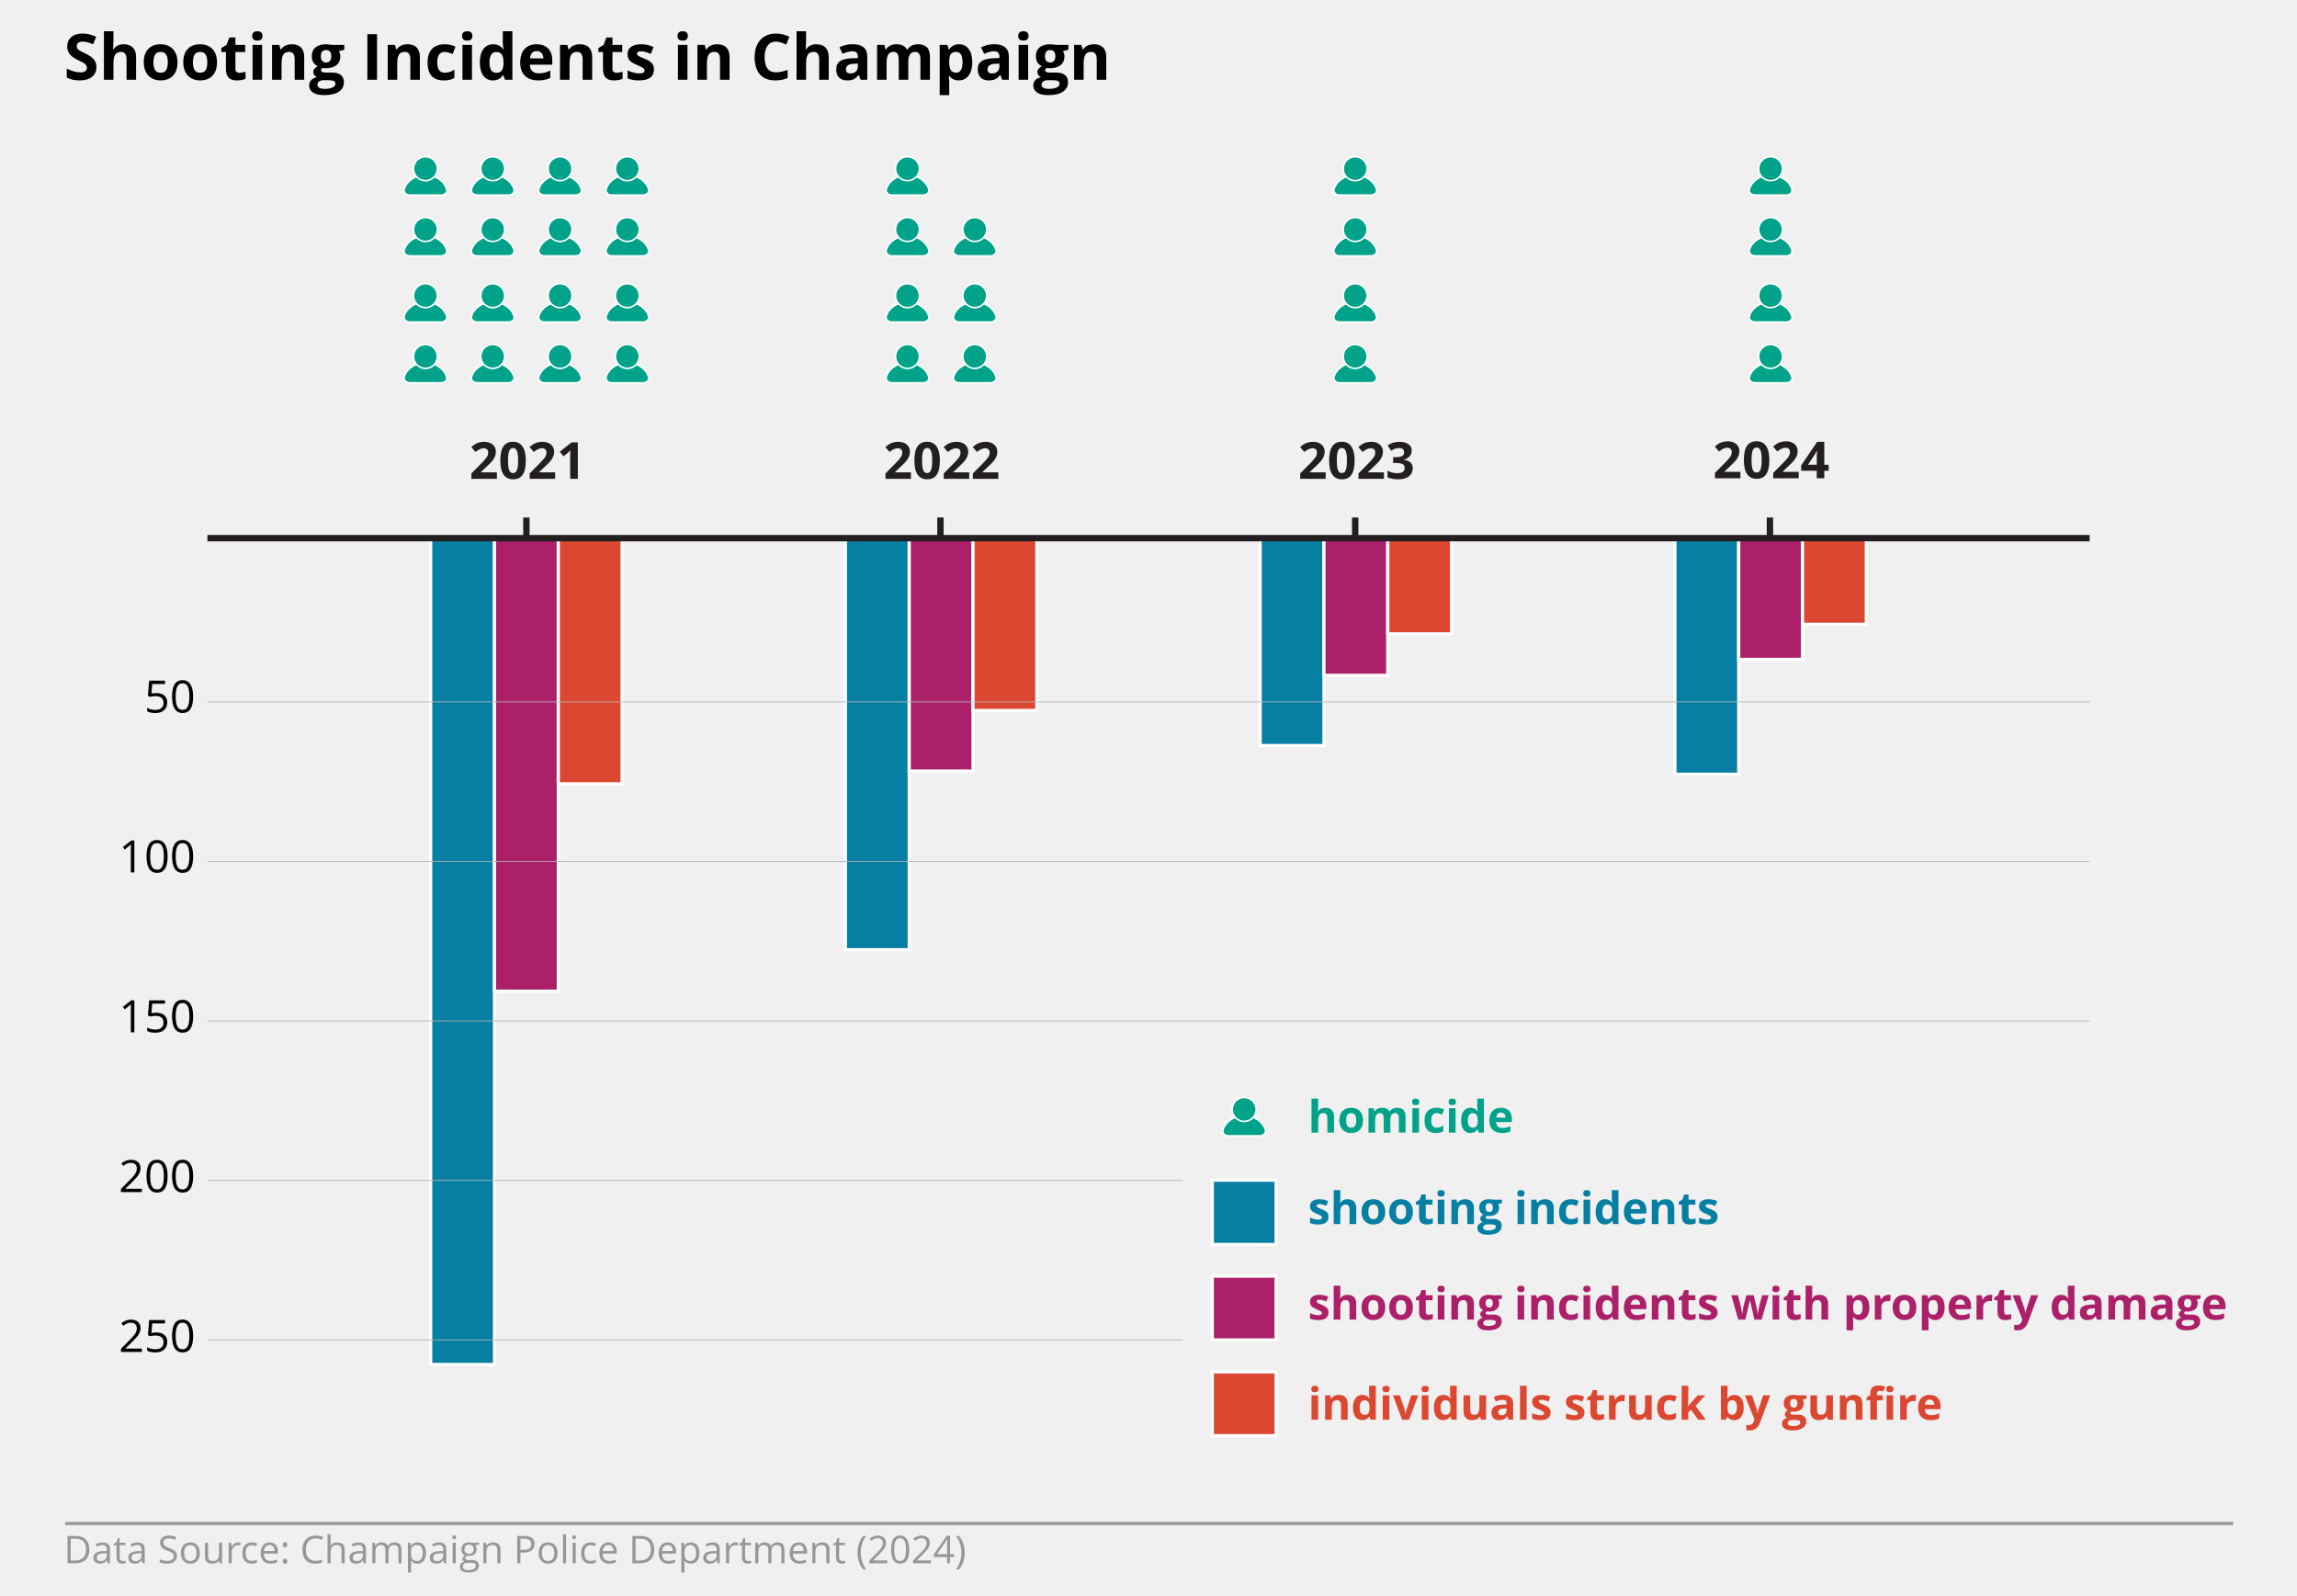
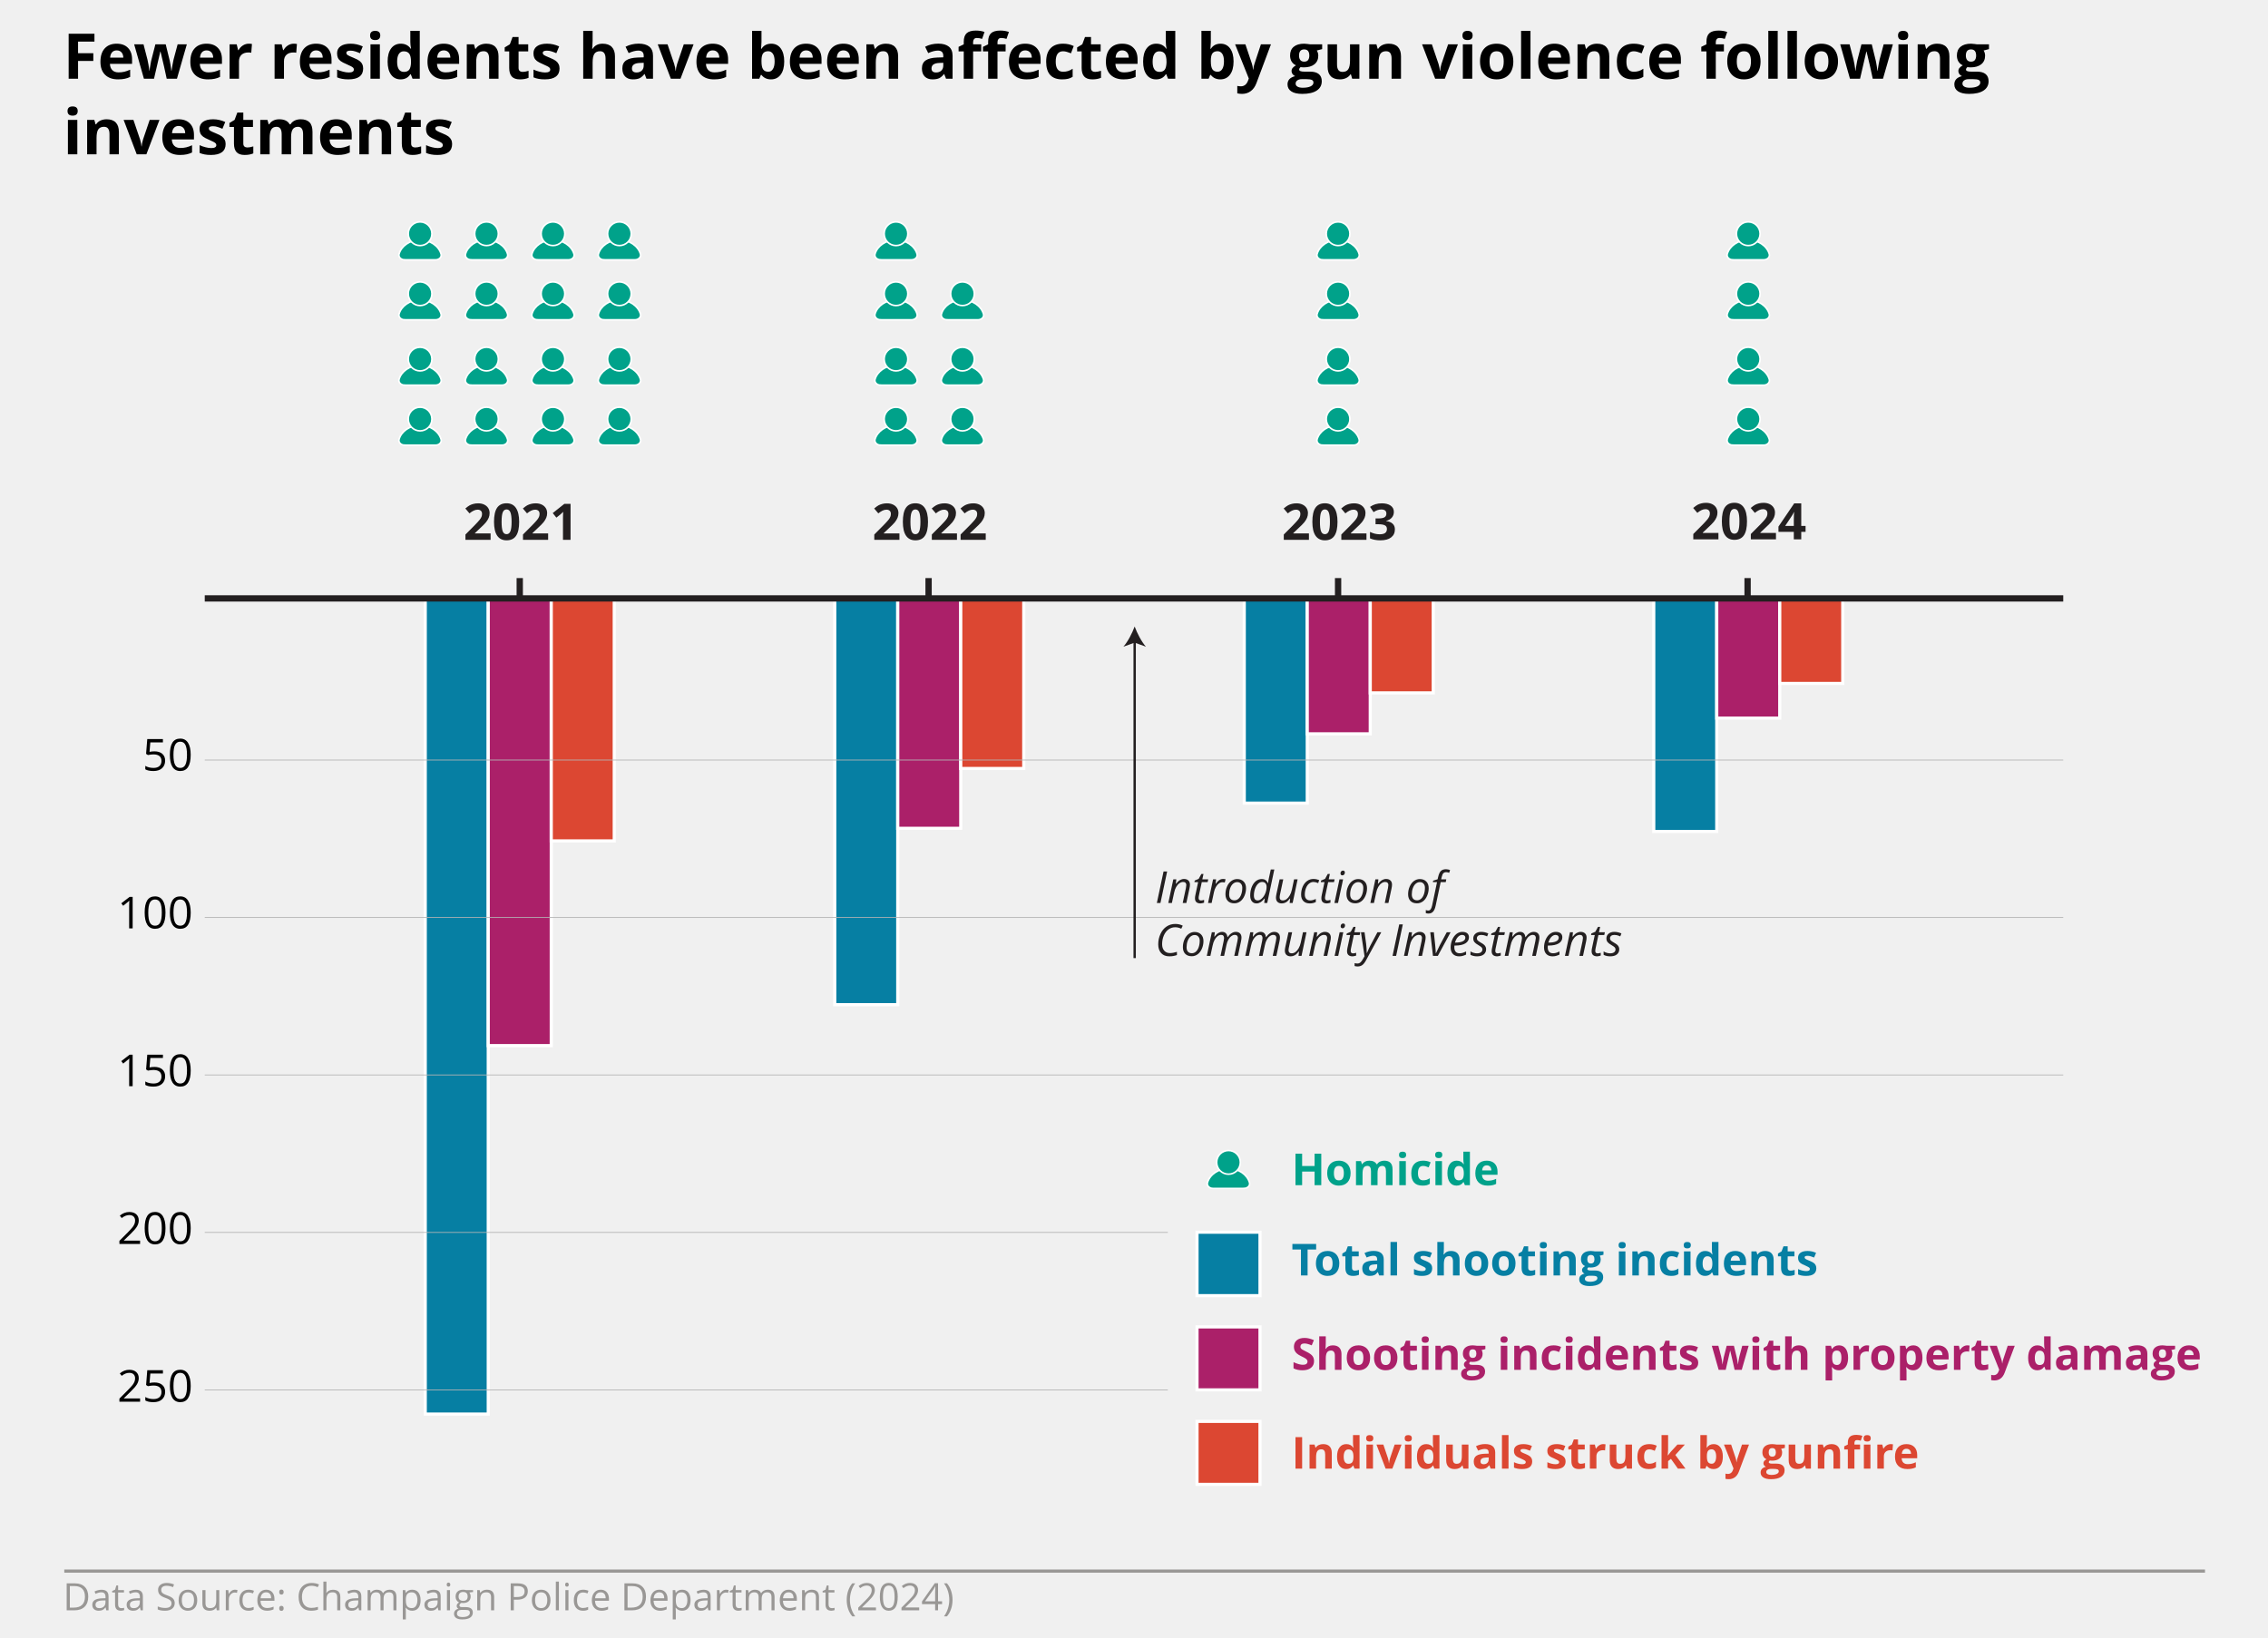
- <svg xmlns="http://www.w3.org/2000/svg" viewBox="0 0 720 500">
+ <svg xmlns="http://www.w3.org/2000/svg" viewBox="0 0 720 520">
  <defs>
    <style>
      .cls-1 {
        stroke: #999795;
      }

-       .cls-1, .cls-2, .cls-3, .cls-4, .cls-5, .cls-6, .cls-7 {
+       .cls-1, .cls-2, .cls-3, .cls-4, .cls-5, .cls-6, .cls-7, .cls-8 {
        stroke-miterlimit: 10;
      }

-       .cls-1, .cls-3, .cls-5 {
+       .cls-1, .cls-3, .cls-4, .cls-6 {
        fill: none;
      }

-       .cls-8, .cls-9, .cls-10, .cls-11, .cls-12, .cls-13 {
+       .cls-9, .cls-10, .cls-11, .cls-12, .cls-13, .cls-14 {
        font-family: OpenSans-Bold, 'Open Sans';
        font-weight: 700;
      }

-       .cls-8, .cls-9, .cls-12, .cls-13, .cls-14 {
+       .cls-9, .cls-10, .cls-15, .cls-13, .cls-14, .cls-16 {
        font-size: 14px;
      }

-       .cls-8, .cls-4 {
+       .cls-9, .cls-5 {
        fill: #00a28a;
      }

-       .cls-9, .cls-2 {
+       .cls-17, .cls-11, .cls-15 {
+         fill: #231f20;
+       }
+ 
+       .cls-10, .cls-2 {
        fill: #ab2069;
      }

-       .cls-10 {
-         fill: #231f20;
+       .cls-11 {
        font-size: 16px;
      }

-       .cls-2, .cls-4, .cls-6, .cls-7 {
+       .cls-2, .cls-5, .cls-7, .cls-8 {
        stroke: #fff;
      }

-       .cls-11 {
+       .cls-12 {
        font-size: 20px;
      }

      .cls-3 {
+         stroke-width: 2px;
+       }
+ 
+       .cls-3, .cls-4 {
        stroke: #231f20;
-         stroke-width: 2px;
-       }
- 
-       .cls-15 {
+       }
+ 
+       .cls-4 {
+         stroke-width: .75px;
+       }
+ 
+       .cls-18 {
        fill: #999795;
        font-size: 12px;
      }

-       .cls-15, .cls-14 {
+       .cls-18, .cls-16 {
        font-family: OpenSans, 'Open Sans';
      }

-       .cls-4 {
+       .cls-5 {
        stroke-width: .5px;
      }

-       .cls-12, .cls-6 {
+       .cls-15 {
+         font-family: OpenSans-Italic, 'Open Sans';
+         font-style: italic;
+         font-variation-settings: 'wght' 400, 'wdth' 100;
+       }
+ 
+       .cls-13, .cls-7 {
        fill: #067fa3;
      }

-       .cls-5 {
+       .cls-6 {
        stroke: #b3b3b3;
        stroke-width: .25px;
      }

-       .cls-13, .cls-7 {
+       .cls-14, .cls-8 {
        fill: #dc4732;
      }
    </style>
  </defs>
  <g id="Layer_5" data-name="Layer 5">
    <g>
-       <text class="cls-10" transform="translate(276.91 150.08)">
+       <text class="cls-11" transform="translate(276.91 171.42)">
        <tspan x="0" y="0">2022</tspan>
      </text>
-       <line class="cls-3" x1="294.79" y1="175.14" x2="294.79" y2="162.21" />
-     </g>
-     <g>
-       <text class="cls-10" transform="translate(147.12 150.08)">
+       <line class="cls-3" x1="294.79" y1="196.49" x2="294.79" y2="183.56" />
+     </g>
+     <g>
+       <text class="cls-11" transform="translate(147.12 171.42)">
        <tspan x="0" y="0">2021</tspan>
      </text>
-       <line class="cls-3" x1="165" y1="175.14" x2="165" y2="162.21" />
-     </g>
-     <g>
-       <text class="cls-10" transform="translate(536.91 149.92)">
+       <line class="cls-3" x1="165" y1="196.49" x2="165" y2="183.56" />
+     </g>
+     <g>
+       <text class="cls-11" transform="translate(536.91 171.26)">
        <tspan x="0" y="0">2024</tspan>
      </text>
-       <line class="cls-3" x1="554.79" y1="175.14" x2="554.79" y2="162.21" />
-     </g>
-     <g>
-       <text class="cls-10" transform="translate(406.91 150.08)">
+       <line class="cls-3" x1="554.79" y1="196.49" x2="554.79" y2="183.56" />
+     </g>
+     <g>
+       <text class="cls-11" transform="translate(406.91 171.42)">
        <tspan x="0" y="0">2023</tspan>
      </text>
-       <line class="cls-3" x1="424.79" y1="175.14" x2="424.79" y2="162.21" />
-     </g>
-     <g>
-       <g>
-         <g>
-           <path class="cls-4" d="M128.43,100.95c-1.16,0-2.01-.9-1.75-1.83.71-2.54,3.45-4.46,6.6-4.48,3.2-.03,6.01,1.9,6.75,4.48.27.94-.58,1.84-1.75,1.84h-9.85Z" />
-           <path class="cls-4" d="M129.6,92.67c0-2.08,1.68-3.76,3.76-3.76s3.76,1.68,3.76,3.76-1.68,3.76-3.76,3.76-3.76-1.68-3.76-3.76Z" />
-         </g>
-         <g>
-           <path class="cls-4" d="M128.43,119.99c-1.16,0-2.01-.9-1.75-1.83.71-2.54,3.45-4.46,6.6-4.48,3.2-.03,6.01,1.9,6.75,4.48.27.94-.58,1.84-1.75,1.84h-9.85Z" />
-           <path class="cls-4" d="M129.6,111.72c0-2.08,1.68-3.76,3.76-3.76s3.76,1.68,3.76,3.76-1.68,3.76-3.76,3.76-3.76-1.68-3.76-3.76Z" />
-         </g>
-         <g>
-           <path class="cls-4" d="M128.43,61.15c-1.16,0-2.01-.9-1.75-1.83.71-2.54,3.45-4.46,6.6-4.48,3.2-.03,6.01,1.9,6.75,4.48.27.94-.58,1.84-1.75,1.84h-9.85Z" />
-           <path class="cls-4" d="M129.6,52.88c0-2.08,1.68-3.76,3.76-3.76s3.76,1.68,3.76,3.76-1.68,3.76-3.76,3.76-3.76-1.68-3.76-3.76Z" />
-         </g>
-         <g>
-           <path class="cls-4" d="M128.43,80.2c-1.16,0-2.01-.9-1.75-1.83.71-2.54,3.45-4.46,6.6-4.48,3.2-.03,6.01,1.9,6.75,4.48.27.94-.58,1.84-1.75,1.84h-9.85Z" />
-           <path class="cls-4" d="M129.6,71.93c0-2.08,1.68-3.76,3.76-3.76s3.76,1.68,3.76,3.76-1.68,3.76-3.76,3.76-3.76-1.68-3.76-3.76Z" />
-         </g>
-       </g>
-       <g>
-         <g>
-           <path class="cls-4" d="M149.53,100.95c-1.16,0-2.01-.9-1.75-1.83.71-2.54,3.45-4.46,6.6-4.48,3.2-.03,6.01,1.9,6.75,4.48.27.94-.58,1.84-1.75,1.84h-9.85Z" />
-           <path class="cls-4" d="M150.69,92.67c0-2.08,1.68-3.76,3.76-3.76s3.76,1.68,3.76,3.76-1.68,3.76-3.76,3.76-3.76-1.68-3.76-3.76Z" />
-         </g>
-         <g>
-           <path class="cls-4" d="M149.53,119.99c-1.16,0-2.01-.9-1.75-1.83.71-2.54,3.45-4.46,6.6-4.48,3.2-.03,6.01,1.9,6.75,4.48.27.94-.58,1.84-1.75,1.84h-9.85Z" />
-           <path class="cls-4" d="M150.69,111.72c0-2.08,1.68-3.76,3.76-3.76s3.76,1.68,3.76,3.76-1.68,3.76-3.76,3.76-3.76-1.68-3.76-3.76Z" />
-         </g>
-         <g>
-           <path class="cls-4" d="M149.53,61.15c-1.16,0-2.01-.9-1.75-1.83.71-2.54,3.45-4.46,6.6-4.48,3.2-.03,6.01,1.9,6.75,4.48.27.94-.58,1.84-1.75,1.84h-9.85Z" />
-           <path class="cls-4" d="M150.69,52.88c0-2.08,1.68-3.76,3.76-3.76s3.76,1.68,3.76,3.76-1.68,3.76-3.76,3.76-3.76-1.68-3.76-3.76Z" />
-         </g>
-         <g>
-           <path class="cls-4" d="M149.53,80.2c-1.16,0-2.01-.9-1.75-1.83.71-2.54,3.45-4.46,6.6-4.48,3.2-.03,6.01,1.9,6.75,4.48.27.94-.58,1.84-1.75,1.84h-9.85Z" />
-           <path class="cls-4" d="M150.69,71.93c0-2.08,1.68-3.76,3.76-3.76s3.76,1.68,3.76,3.76-1.68,3.76-3.76,3.76-3.76-1.68-3.76-3.76Z" />
-         </g>
-       </g>
-       <g>
-         <g>
-           <path class="cls-4" d="M170.62,100.95c-1.16,0-2.01-.9-1.75-1.83.71-2.54,3.45-4.46,6.6-4.48,3.2-.03,6.01,1.9,6.75,4.48.27.94-.58,1.84-1.75,1.84h-9.85Z" />
-           <path class="cls-4" d="M171.79,92.67c0-2.08,1.68-3.76,3.76-3.76s3.76,1.68,3.76,3.76-1.68,3.76-3.76,3.76-3.76-1.68-3.76-3.76Z" />
-         </g>
-         <g>
-           <path class="cls-4" d="M170.62,119.99c-1.16,0-2.01-.9-1.75-1.83.71-2.54,3.45-4.46,6.6-4.48,3.2-.03,6.01,1.9,6.75,4.48.27.94-.58,1.84-1.75,1.84h-9.85Z" />
-           <path class="cls-4" d="M171.79,111.72c0-2.08,1.68-3.76,3.76-3.76s3.76,1.68,3.76,3.76-1.68,3.76-3.76,3.76-3.76-1.68-3.76-3.76Z" />
-         </g>
-         <g>
-           <path class="cls-4" d="M170.62,61.15c-1.16,0-2.01-.9-1.75-1.83.71-2.54,3.45-4.46,6.6-4.48,3.2-.03,6.01,1.9,6.75,4.48.27.94-.58,1.84-1.75,1.84h-9.85Z" />
-           <path class="cls-4" d="M171.79,52.88c0-2.08,1.68-3.76,3.76-3.76s3.76,1.68,3.76,3.76-1.68,3.76-3.76,3.76-3.76-1.68-3.76-3.76Z" />
-         </g>
-         <g>
-           <path class="cls-4" d="M170.62,80.2c-1.16,0-2.01-.9-1.75-1.83.71-2.54,3.45-4.46,6.6-4.48,3.2-.03,6.01,1.9,6.75,4.48.27.94-.58,1.84-1.75,1.84h-9.85Z" />
-           <path class="cls-4" d="M171.79,71.93c0-2.08,1.68-3.76,3.76-3.76s3.76,1.68,3.76,3.76-1.68,3.76-3.76,3.76-3.76-1.68-3.76-3.76Z" />
-         </g>
-       </g>
-       <g>
-         <g>
-           <path class="cls-4" d="M191.72,100.95c-1.16,0-2.01-.9-1.75-1.83.71-2.54,3.45-4.46,6.6-4.48,3.2-.03,6.01,1.9,6.75,4.48.27.94-.58,1.84-1.75,1.84h-9.85Z" />
-           <path class="cls-4" d="M192.88,92.67c0-2.08,1.68-3.76,3.76-3.76s3.76,1.68,3.76,3.76-1.68,3.76-3.76,3.76-3.76-1.68-3.76-3.76Z" />
-         </g>
-         <g>
-           <path class="cls-4" d="M191.72,119.99c-1.16,0-2.01-.9-1.75-1.83.71-2.54,3.45-4.46,6.6-4.48,3.2-.03,6.01,1.9,6.75,4.48.27.94-.58,1.84-1.75,1.84h-9.85Z" />
-           <path class="cls-4" d="M192.88,111.72c0-2.08,1.68-3.76,3.76-3.76s3.76,1.68,3.76,3.76-1.68,3.76-3.76,3.76-3.76-1.68-3.76-3.76Z" />
-         </g>
-         <g>
-           <path class="cls-4" d="M191.72,61.15c-1.16,0-2.01-.9-1.75-1.83.71-2.54,3.45-4.46,6.6-4.48,3.2-.03,6.01,1.9,6.75,4.48.27.94-.58,1.84-1.75,1.84h-9.85Z" />
-           <path class="cls-4" d="M192.88,52.88c0-2.08,1.68-3.76,3.76-3.76s3.76,1.68,3.76,3.76-1.68,3.76-3.76,3.76-3.76-1.68-3.76-3.76Z" />
-         </g>
-         <g>
-           <path class="cls-4" d="M191.72,80.2c-1.16,0-2.01-.9-1.75-1.83.71-2.54,3.45-4.46,6.6-4.48,3.2-.03,6.01,1.9,6.75,4.48.27.94-.58,1.84-1.75,1.84h-9.85Z" />
-           <path class="cls-4" d="M192.88,71.93c0-2.08,1.68-3.76,3.76-3.76s3.76,1.68,3.76,3.76-1.68,3.76-3.76,3.76-3.76-1.68-3.76-3.76Z" />
-         </g>
-       </g>
-     </g>
-     <g>
-       <g>
-         <path class="cls-4" d="M419.87,100.95c-1.16,0-2.01-.9-1.75-1.83.71-2.54,3.45-4.46,6.6-4.48,3.2-.03,6.01,1.9,6.75,4.48.27.94-.58,1.84-1.75,1.84h-9.85Z" />
-         <path class="cls-4" d="M421.03,92.67c0-2.08,1.68-3.76,3.76-3.76s3.76,1.68,3.76,3.76-1.68,3.76-3.76,3.76-3.76-1.68-3.76-3.76Z" />
-       </g>
-       <g>
-         <path class="cls-4" d="M419.87,119.99c-1.16,0-2.01-.9-1.75-1.83.71-2.54,3.45-4.46,6.6-4.48,3.2-.03,6.01,1.9,6.75,4.48.27.94-.58,1.84-1.75,1.84h-9.85Z" />
-         <path class="cls-4" d="M421.03,111.72c0-2.08,1.68-3.76,3.76-3.76s3.76,1.68,3.76,3.76-1.68,3.76-3.76,3.76-3.76-1.68-3.76-3.76Z" />
-       </g>
-       <g>
-         <path class="cls-4" d="M419.87,61.15c-1.16,0-2.01-.9-1.75-1.83.71-2.54,3.45-4.46,6.6-4.48,3.2-.03,6.01,1.9,6.75,4.48.27.94-.58,1.84-1.75,1.84h-9.85Z" />
-         <path class="cls-4" d="M421.03,52.88c0-2.08,1.68-3.76,3.76-3.76s3.76,1.68,3.76,3.76-1.68,3.76-3.76,3.76-3.76-1.68-3.76-3.76Z" />
-       </g>
-       <g>
-         <path class="cls-4" d="M419.87,80.2c-1.16,0-2.01-.9-1.75-1.83.71-2.54,3.45-4.46,6.6-4.48,3.2-.03,6.01,1.9,6.75,4.48.27.94-.58,1.84-1.75,1.84h-9.85Z" />
-         <path class="cls-4" d="M421.03,71.93c0-2.08,1.68-3.76,3.76-3.76s3.76,1.68,3.76,3.76-1.68,3.76-3.76,3.76-3.76-1.68-3.76-3.76Z" />
-       </g>
-     </g>
-     <g>
-       <g>
-         <path class="cls-4" d="M550.08,100.95c-1.16,0-2.01-.9-1.75-1.83.71-2.54,3.45-4.46,6.6-4.48,3.2-.03,6.01,1.9,6.75,4.48.27.94-.58,1.84-1.75,1.84h-9.85Z" />
-         <path class="cls-4" d="M551.24,92.67c0-2.08,1.68-3.76,3.76-3.76s3.76,1.68,3.76,3.76-1.68,3.76-3.76,3.76-3.76-1.68-3.76-3.76Z" />
-       </g>
-       <g>
-         <path class="cls-4" d="M550.08,119.99c-1.16,0-2.01-.9-1.75-1.83.71-2.54,3.45-4.46,6.6-4.48,3.2-.03,6.01,1.9,6.75,4.48.27.94-.58,1.84-1.75,1.84h-9.85Z" />
-         <path class="cls-4" d="M551.24,111.72c0-2.08,1.68-3.76,3.76-3.76s3.76,1.68,3.76,3.76-1.68,3.76-3.76,3.76-3.76-1.68-3.76-3.76Z" />
-       </g>
-       <g>
-         <path class="cls-4" d="M550.08,61.15c-1.16,0-2.01-.9-1.75-1.83.71-2.54,3.45-4.46,6.6-4.48,3.2-.03,6.01,1.9,6.75,4.48.27.94-.58,1.84-1.75,1.84h-9.85Z" />
-         <path class="cls-4" d="M551.24,52.88c0-2.08,1.68-3.76,3.76-3.76s3.76,1.68,3.76,3.76-1.68,3.76-3.76,3.76-3.76-1.68-3.76-3.76Z" />
-       </g>
-       <g>
-         <path class="cls-4" d="M550.08,80.2c-1.16,0-2.01-.9-1.75-1.83.71-2.54,3.45-4.46,6.6-4.48,3.2-.03,6.01,1.9,6.75,4.48.27.94-.58,1.84-1.75,1.84h-9.85Z" />
-         <path class="cls-4" d="M551.24,71.93c0-2.08,1.68-3.76,3.76-3.76s3.76,1.68,3.76,3.76-1.68,3.76-3.76,3.76-3.76-1.68-3.76-3.76Z" />
-       </g>
-     </g>
-     <g>
-       <g>
-         <g>
-           <path class="cls-4" d="M279.53,100.95c-1.16,0-2.01-.9-1.75-1.83.71-2.54,3.45-4.46,6.6-4.48,3.2-.03,6.01,1.9,6.75,4.48.27.94-.58,1.84-1.75,1.84h-9.85Z" />
-           <path class="cls-4" d="M280.69,92.67c0-2.08,1.68-3.76,3.76-3.76s3.76,1.68,3.76,3.76-1.68,3.76-3.76,3.76-3.76-1.68-3.76-3.76Z" />
-         </g>
-         <g>
-           <path class="cls-4" d="M279.53,119.99c-1.16,0-2.01-.9-1.75-1.83.71-2.54,3.45-4.46,6.6-4.48,3.2-.03,6.01,1.9,6.75,4.48.27.94-.58,1.84-1.75,1.84h-9.85Z" />
-           <path class="cls-4" d="M280.69,111.72c0-2.08,1.68-3.76,3.76-3.76s3.76,1.68,3.76,3.76-1.68,3.76-3.76,3.76-3.76-1.68-3.76-3.76Z" />
-         </g>
-         <g>
-           <path class="cls-4" d="M279.53,61.15c-1.16,0-2.01-.9-1.75-1.83.71-2.54,3.45-4.46,6.6-4.48,3.2-.03,6.01,1.9,6.75,4.48.27.94-.58,1.84-1.75,1.84h-9.85Z" />
-           <path class="cls-4" d="M280.69,52.88c0-2.08,1.68-3.76,3.76-3.76s3.76,1.68,3.76,3.76-1.68,3.76-3.76,3.76-3.76-1.68-3.76-3.76Z" />
-         </g>
-         <g>
-           <path class="cls-4" d="M279.53,80.2c-1.16,0-2.01-.9-1.75-1.83.71-2.54,3.45-4.46,6.6-4.48,3.2-.03,6.01,1.9,6.75,4.48.27.94-.58,1.84-1.75,1.84h-9.85Z" />
-           <path class="cls-4" d="M280.69,71.93c0-2.08,1.68-3.76,3.76-3.76s3.76,1.68,3.76,3.76-1.68,3.76-3.76,3.76-3.76-1.68-3.76-3.76Z" />
-         </g>
-       </g>
-       <g>
-         <g>
-           <path class="cls-4" d="M300.62,100.95c-1.16,0-2.01-.9-1.75-1.83.71-2.54,3.45-4.46,6.6-4.48,3.2-.03,6.01,1.9,6.75,4.48.27.94-.58,1.84-1.75,1.84h-9.85Z" />
-           <path class="cls-4" d="M301.79,92.67c0-2.08,1.68-3.76,3.76-3.76s3.76,1.68,3.76,3.76-1.68,3.76-3.76,3.76-3.76-1.68-3.76-3.76Z" />
-         </g>
-         <g>
-           <path class="cls-4" d="M300.62,119.99c-1.16,0-2.01-.9-1.75-1.83.71-2.54,3.45-4.46,6.6-4.48,3.2-.03,6.01,1.9,6.75,4.48.27.94-.58,1.84-1.75,1.84h-9.85Z" />
-           <path class="cls-4" d="M301.79,111.72c0-2.08,1.68-3.76,3.76-3.76s3.76,1.68,3.76,3.76-1.68,3.76-3.76,3.76-3.76-1.68-3.76-3.76Z" />
-         </g>
-         <g>
-           <path class="cls-4" d="M300.62,80.2c-1.16,0-2.01-.9-1.75-1.83.71-2.54,3.45-4.46,6.6-4.48,3.2-.03,6.01,1.9,6.75,4.48.27.94-.58,1.84-1.75,1.84h-9.85Z" />
-           <path class="cls-4" d="M301.79,71.93c0-2.08,1.68-3.76,3.76-3.76s3.76,1.68,3.76,3.76-1.68,3.76-3.76,3.76-3.76-1.68-3.76-3.76Z" />
-         </g>
-       </g>
-     </g>
-     <rect class="cls-6" x="135" y="168.68" width="20" height="259" />
-     <rect class="cls-6" x="265" y="168.68" width="20" height="129" />
-     <rect class="cls-6" x="395" y="168.68" width="20" height="65" />
-     <rect class="cls-6" x="525" y="168.68" width="20" height="74" />
-     <rect class="cls-2" x="155" y="168.68" width="20" height="142" />
-     <rect class="cls-2" x="285" y="168.68" width="20" height="73" />
-     <rect class="cls-2" x="415" y="168.68" width="20" height="43" />
-     <rect class="cls-2" x="545" y="168.68" width="20" height="38" />
-     <rect class="cls-7" x="175" y="168.68" width="20" height="77" />
-     <rect class="cls-7" x="305" y="168.68" width="20" height="54" />
-     <rect class="cls-7" x="435" y="168.68" width="20" height="30" />
-     <rect class="cls-7" x="565" y="168.68" width="20" height="27" />
-     <line class="cls-3" x1="655" y1="168.68" x2="65" y2="168.68" />
-     <g>
-       <line class="cls-5" x1="65" y1="220" x2="655" y2="220" />
-       <line class="cls-5" x1="65" y1="270" x2="655" y2="270" />
-       <line class="cls-5" x1="65" y1="320" x2="655" y2="320" />
-       <line class="cls-5" x1="65" y1="370" x2="370.74" y2="370" />
-       <line class="cls-5" x1="65" y1="420" x2="370.74" y2="420" />
-     </g>
-     <text class="cls-14" transform="translate(37.22 273.45)">
+       <line class="cls-3" x1="424.79" y1="196.49" x2="424.79" y2="183.56" />
+     </g>
+     <g>
+       <g>
+         <g>
+           <path class="cls-5" d="M128.43,122.29c-1.16,0-2.01-.9-1.75-1.83.71-2.54,3.45-4.46,6.6-4.48,3.2-.03,6.01,1.9,6.75,4.48.27.94-.58,1.84-1.75,1.84h-9.85Z" />
+           <path class="cls-5" d="M129.6,114.02c0-2.08,1.68-3.76,3.76-3.76s3.76,1.68,3.76,3.76-1.68,3.76-3.76,3.76-3.76-1.68-3.76-3.76Z" />
+         </g>
+         <g>
+           <path class="cls-5" d="M128.43,141.34c-1.16,0-2.01-.9-1.75-1.83.71-2.54,3.45-4.46,6.6-4.48,3.2-.03,6.01,1.9,6.75,4.48.27.94-.58,1.84-1.75,1.84h-9.85Z" />
+           <path class="cls-5" d="M129.6,133.06c0-2.08,1.68-3.76,3.76-3.76s3.76,1.68,3.76,3.76-1.68,3.76-3.76,3.76-3.76-1.68-3.76-3.76Z" />
+         </g>
+         <g>
+           <path class="cls-5" d="M128.43,82.49c-1.16,0-2.01-.9-1.75-1.83.71-2.54,3.45-4.46,6.6-4.48,3.2-.03,6.01,1.9,6.75,4.48.27.94-.58,1.84-1.75,1.84h-9.85Z" />
+           <path class="cls-5" d="M129.6,74.22c0-2.08,1.68-3.76,3.76-3.76s3.76,1.68,3.76,3.76-1.68,3.76-3.76,3.76-3.76-1.68-3.76-3.76Z" />
+         </g>
+         <g>
+           <path class="cls-5" d="M128.43,101.54c-1.16,0-2.01-.9-1.75-1.83.71-2.54,3.45-4.46,6.6-4.48,3.2-.03,6.01,1.9,6.75,4.48.27.94-.58,1.84-1.75,1.84h-9.85Z" />
+           <path class="cls-5" d="M129.6,93.27c0-2.08,1.68-3.76,3.76-3.76s3.76,1.68,3.76,3.76-1.68,3.76-3.76,3.76-3.76-1.68-3.76-3.76Z" />
+         </g>
+       </g>
+       <g>
+         <g>
+           <path class="cls-5" d="M149.53,122.29c-1.16,0-2.01-.9-1.75-1.83.71-2.54,3.45-4.46,6.6-4.48,3.2-.03,6.01,1.9,6.75,4.48.27.94-.58,1.84-1.75,1.84h-9.85Z" />
+           <path class="cls-5" d="M150.69,114.02c0-2.08,1.68-3.76,3.76-3.76s3.76,1.68,3.76,3.76-1.68,3.76-3.76,3.76-3.76-1.68-3.76-3.76Z" />
+         </g>
+         <g>
+           <path class="cls-5" d="M149.53,141.34c-1.16,0-2.01-.9-1.75-1.83.71-2.54,3.45-4.46,6.6-4.48,3.2-.03,6.01,1.9,6.75,4.48.27.94-.58,1.84-1.75,1.84h-9.85Z" />
+           <path class="cls-5" d="M150.69,133.06c0-2.08,1.68-3.76,3.76-3.76s3.76,1.68,3.76,3.76-1.68,3.76-3.76,3.76-3.76-1.68-3.76-3.76Z" />
+         </g>
+         <g>
+           <path class="cls-5" d="M149.53,82.49c-1.16,0-2.01-.9-1.75-1.83.71-2.54,3.45-4.46,6.6-4.48,3.2-.03,6.01,1.9,6.75,4.48.27.94-.58,1.84-1.75,1.84h-9.85Z" />
+           <path class="cls-5" d="M150.69,74.22c0-2.08,1.68-3.76,3.76-3.76s3.76,1.68,3.76,3.76-1.68,3.76-3.76,3.76-3.76-1.68-3.76-3.76Z" />
+         </g>
+         <g>
+           <path class="cls-5" d="M149.53,101.54c-1.16,0-2.01-.9-1.75-1.83.71-2.54,3.45-4.46,6.6-4.48,3.2-.03,6.01,1.9,6.75,4.48.27.94-.58,1.84-1.75,1.84h-9.85Z" />
+           <path class="cls-5" d="M150.69,93.27c0-2.08,1.68-3.76,3.76-3.76s3.76,1.68,3.76,3.76-1.68,3.76-3.76,3.76-3.76-1.68-3.76-3.76Z" />
+         </g>
+       </g>
+       <g>
+         <g>
+           <path class="cls-5" d="M170.62,122.29c-1.16,0-2.01-.9-1.75-1.83.71-2.54,3.45-4.46,6.6-4.48,3.2-.03,6.01,1.9,6.75,4.48.27.94-.58,1.84-1.75,1.84h-9.85Z" />
+           <path class="cls-5" d="M171.79,114.02c0-2.08,1.68-3.76,3.76-3.76s3.76,1.68,3.76,3.76-1.68,3.76-3.76,3.76-3.76-1.68-3.76-3.76Z" />
+         </g>
+         <g>
+           <path class="cls-5" d="M170.62,141.34c-1.16,0-2.01-.9-1.75-1.83.71-2.54,3.45-4.46,6.6-4.48,3.2-.03,6.01,1.9,6.75,4.48.27.94-.58,1.84-1.75,1.84h-9.85Z" />
+           <path class="cls-5" d="M171.79,133.06c0-2.08,1.68-3.76,3.76-3.76s3.76,1.68,3.76,3.76-1.68,3.76-3.76,3.76-3.76-1.68-3.76-3.76Z" />
+         </g>
+         <g>
+           <path class="cls-5" d="M170.62,82.49c-1.16,0-2.01-.9-1.75-1.83.71-2.54,3.45-4.46,6.6-4.48,3.2-.03,6.01,1.9,6.75,4.48.27.94-.58,1.84-1.75,1.84h-9.85Z" />
+           <path class="cls-5" d="M171.79,74.22c0-2.08,1.68-3.76,3.76-3.76s3.76,1.68,3.76,3.76-1.68,3.76-3.76,3.76-3.76-1.68-3.76-3.76Z" />
+         </g>
+         <g>
+           <path class="cls-5" d="M170.62,101.54c-1.16,0-2.01-.9-1.75-1.83.71-2.54,3.45-4.46,6.6-4.48,3.2-.03,6.01,1.9,6.75,4.48.27.94-.58,1.84-1.75,1.84h-9.85Z" />
+           <path class="cls-5" d="M171.79,93.27c0-2.08,1.68-3.76,3.76-3.76s3.76,1.68,3.76,3.76-1.68,3.76-3.76,3.76-3.76-1.68-3.76-3.76Z" />
+         </g>
+       </g>
+       <g>
+         <g>
+           <path class="cls-5" d="M191.72,122.29c-1.16,0-2.01-.9-1.75-1.83.71-2.54,3.45-4.46,6.6-4.48,3.2-.03,6.01,1.9,6.75,4.48.27.94-.58,1.84-1.75,1.84h-9.85Z" />
+           <path class="cls-5" d="M192.88,114.02c0-2.08,1.68-3.76,3.76-3.76s3.76,1.68,3.76,3.76-1.68,3.76-3.76,3.76-3.76-1.68-3.76-3.76Z" />
+         </g>
+         <g>
+           <path class="cls-5" d="M191.72,141.34c-1.16,0-2.01-.9-1.75-1.83.71-2.54,3.45-4.46,6.6-4.48,3.2-.03,6.01,1.9,6.75,4.48.27.94-.58,1.84-1.75,1.84h-9.85Z" />
+           <path class="cls-5" d="M192.88,133.06c0-2.08,1.68-3.76,3.76-3.76s3.76,1.68,3.76,3.76-1.68,3.76-3.76,3.76-3.76-1.68-3.76-3.76Z" />
+         </g>
+         <g>
+           <path class="cls-5" d="M191.72,82.49c-1.16,0-2.01-.9-1.75-1.83.71-2.54,3.45-4.46,6.6-4.48,3.2-.03,6.01,1.9,6.75,4.48.27.94-.58,1.84-1.75,1.84h-9.85Z" />
+           <path class="cls-5" d="M192.88,74.22c0-2.08,1.68-3.76,3.76-3.76s3.76,1.68,3.76,3.76-1.68,3.76-3.76,3.76-3.76-1.68-3.76-3.76Z" />
+         </g>
+         <g>
+           <path class="cls-5" d="M191.72,101.54c-1.16,0-2.01-.9-1.75-1.83.71-2.54,3.45-4.46,6.6-4.48,3.2-.03,6.01,1.9,6.75,4.48.27.94-.58,1.84-1.75,1.84h-9.85Z" />
+           <path class="cls-5" d="M192.88,93.27c0-2.08,1.68-3.76,3.76-3.76s3.76,1.68,3.76,3.76-1.68,3.76-3.76,3.76-3.76-1.68-3.76-3.76Z" />
+         </g>
+       </g>
+     </g>
+     <g>
+       <g>
+         <path class="cls-5" d="M419.87,122.29c-1.16,0-2.01-.9-1.75-1.83.71-2.54,3.45-4.46,6.6-4.48,3.2-.03,6.01,1.9,6.75,4.48.27.94-.58,1.84-1.75,1.84h-9.85Z" />
+         <path class="cls-5" d="M421.03,114.02c0-2.08,1.68-3.76,3.76-3.76s3.76,1.68,3.76,3.76-1.68,3.76-3.76,3.76-3.76-1.68-3.76-3.76Z" />
+       </g>
+       <g>
+         <path class="cls-5" d="M419.87,141.34c-1.16,0-2.01-.9-1.75-1.83.71-2.54,3.45-4.46,6.6-4.48,3.2-.03,6.01,1.9,6.75,4.48.27.94-.58,1.84-1.75,1.84h-9.85Z" />
+         <path class="cls-5" d="M421.03,133.06c0-2.08,1.68-3.76,3.76-3.76s3.76,1.68,3.76,3.76-1.68,3.76-3.76,3.76-3.76-1.68-3.76-3.76Z" />
+       </g>
+       <g>
+         <path class="cls-5" d="M419.87,82.49c-1.16,0-2.01-.9-1.75-1.83.71-2.54,3.45-4.46,6.6-4.48,3.2-.03,6.01,1.9,6.75,4.48.27.94-.58,1.84-1.75,1.84h-9.85Z" />
+         <path class="cls-5" d="M421.03,74.22c0-2.08,1.68-3.76,3.76-3.76s3.76,1.68,3.76,3.76-1.68,3.76-3.76,3.76-3.76-1.68-3.76-3.76Z" />
+       </g>
+       <g>
+         <path class="cls-5" d="M419.87,101.54c-1.16,0-2.01-.9-1.75-1.83.71-2.54,3.45-4.46,6.6-4.48,3.2-.03,6.01,1.9,6.75,4.48.27.94-.58,1.84-1.75,1.84h-9.85Z" />
+         <path class="cls-5" d="M421.03,93.27c0-2.08,1.68-3.76,3.76-3.76s3.76,1.68,3.76,3.76-1.68,3.76-3.76,3.76-3.76-1.68-3.76-3.76Z" />
+       </g>
+     </g>
+     <g>
+       <g>
+         <path class="cls-5" d="M550.08,122.29c-1.16,0-2.01-.9-1.75-1.83.71-2.54,3.45-4.46,6.6-4.48,3.2-.03,6.01,1.9,6.75,4.48.27.94-.58,1.84-1.75,1.84h-9.85Z" />
+         <path class="cls-5" d="M551.24,114.02c0-2.08,1.68-3.76,3.76-3.76s3.76,1.68,3.76,3.76-1.68,3.76-3.76,3.76-3.76-1.68-3.76-3.76Z" />
+       </g>
+       <g>
+         <path class="cls-5" d="M550.08,141.34c-1.16,0-2.01-.9-1.75-1.83.71-2.54,3.45-4.46,6.6-4.48,3.2-.03,6.01,1.9,6.75,4.48.27.94-.58,1.84-1.75,1.84h-9.85Z" />
+         <path class="cls-5" d="M551.24,133.06c0-2.08,1.68-3.76,3.76-3.76s3.76,1.68,3.76,3.76-1.68,3.76-3.76,3.76-3.76-1.68-3.76-3.76Z" />
+       </g>
+       <g>
+         <path class="cls-5" d="M550.08,82.49c-1.16,0-2.01-.9-1.75-1.83.71-2.54,3.45-4.46,6.6-4.48,3.2-.03,6.01,1.9,6.75,4.48.27.94-.58,1.84-1.75,1.84h-9.85Z" />
+         <path class="cls-5" d="M551.24,74.22c0-2.08,1.68-3.76,3.76-3.76s3.76,1.68,3.76,3.76-1.68,3.76-3.76,3.76-3.76-1.68-3.76-3.76Z" />
+       </g>
+       <g>
+         <path class="cls-5" d="M550.08,101.54c-1.16,0-2.01-.9-1.75-1.83.71-2.54,3.45-4.46,6.6-4.48,3.2-.03,6.01,1.9,6.75,4.48.27.94-.58,1.84-1.75,1.84h-9.85Z" />
+         <path class="cls-5" d="M551.24,93.27c0-2.08,1.68-3.76,3.76-3.76s3.76,1.68,3.76,3.76-1.68,3.76-3.76,3.76-3.76-1.68-3.76-3.76Z" />
+       </g>
+     </g>
+     <g>
+       <g>
+         <g>
+           <path class="cls-5" d="M279.53,122.29c-1.16,0-2.01-.9-1.75-1.83.71-2.54,3.45-4.46,6.6-4.48,3.2-.03,6.01,1.9,6.75,4.48.27.94-.58,1.84-1.75,1.84h-9.85Z" />
+           <path class="cls-5" d="M280.69,114.02c0-2.08,1.68-3.76,3.76-3.76s3.76,1.68,3.76,3.76-1.68,3.76-3.76,3.76-3.76-1.68-3.76-3.76Z" />
+         </g>
+         <g>
+           <path class="cls-5" d="M279.53,141.34c-1.16,0-2.01-.9-1.75-1.83.71-2.54,3.45-4.46,6.6-4.48,3.2-.03,6.01,1.9,6.75,4.48.27.94-.58,1.84-1.75,1.84h-9.85Z" />
+           <path class="cls-5" d="M280.69,133.06c0-2.08,1.68-3.76,3.76-3.76s3.76,1.68,3.76,3.76-1.68,3.76-3.76,3.76-3.76-1.68-3.76-3.76Z" />
+         </g>
+         <g>
+           <path class="cls-5" d="M279.53,82.49c-1.16,0-2.01-.9-1.75-1.83.71-2.54,3.45-4.46,6.6-4.48,3.2-.03,6.01,1.9,6.75,4.48.27.94-.58,1.84-1.75,1.84h-9.85Z" />
+           <path class="cls-5" d="M280.69,74.22c0-2.08,1.68-3.76,3.76-3.76s3.76,1.68,3.76,3.76-1.68,3.76-3.76,3.76-3.76-1.68-3.76-3.76Z" />
+         </g>
+         <g>
+           <path class="cls-5" d="M279.53,101.54c-1.16,0-2.01-.9-1.75-1.83.71-2.54,3.45-4.46,6.6-4.48,3.2-.03,6.01,1.9,6.75,4.48.27.94-.58,1.84-1.75,1.84h-9.85Z" />
+           <path class="cls-5" d="M280.69,93.27c0-2.08,1.68-3.76,3.76-3.76s3.76,1.68,3.76,3.76-1.68,3.76-3.76,3.76-3.76-1.68-3.76-3.76Z" />
+         </g>
+       </g>
+       <g>
+         <g>
+           <path class="cls-5" d="M300.62,122.29c-1.16,0-2.01-.9-1.75-1.83.71-2.54,3.45-4.46,6.6-4.48,3.2-.03,6.01,1.9,6.75,4.48.27.94-.58,1.84-1.75,1.84h-9.85Z" />
+           <path class="cls-5" d="M301.79,114.02c0-2.08,1.68-3.76,3.76-3.76s3.76,1.68,3.76,3.76-1.68,3.76-3.76,3.76-3.76-1.68-3.76-3.76Z" />
+         </g>
+         <g>
+           <path class="cls-5" d="M300.62,141.34c-1.16,0-2.01-.9-1.75-1.83.71-2.54,3.45-4.46,6.6-4.48,3.2-.03,6.01,1.9,6.75,4.48.27.94-.58,1.84-1.75,1.84h-9.85Z" />
+           <path class="cls-5" d="M301.79,133.06c0-2.08,1.68-3.76,3.76-3.76s3.76,1.68,3.76,3.76-1.68,3.76-3.76,3.76-3.76-1.68-3.76-3.76Z" />
+         </g>
+         <g>
+           <path class="cls-5" d="M300.62,101.54c-1.16,0-2.01-.9-1.75-1.83.71-2.54,3.45-4.46,6.6-4.48,3.2-.03,6.01,1.9,6.75,4.48.27.94-.58,1.84-1.75,1.84h-9.85Z" />
+           <path class="cls-5" d="M301.79,93.27c0-2.08,1.68-3.76,3.76-3.76s3.76,1.68,3.76,3.76-1.68,3.76-3.76,3.76-3.76-1.68-3.76-3.76Z" />
+         </g>
+       </g>
+     </g>
+     <rect class="cls-7" x="135" y="190.02" width="20" height="259" />
+     <rect class="cls-7" x="265" y="190.02" width="20" height="129" />
+     <rect class="cls-7" x="395" y="190.02" width="20" height="65" />
+     <rect class="cls-7" x="525" y="190.02" width="20" height="74" />
+     <rect class="cls-2" x="155" y="190.02" width="20" height="142" />
+     <rect class="cls-2" x="285" y="190.02" width="20" height="73" />
+     <rect class="cls-2" x="415" y="190.02" width="20" height="43" />
+     <rect class="cls-2" x="545" y="190.02" width="20" height="38" />
+     <rect class="cls-8" x="175" y="190.02" width="20" height="77" />
+     <rect class="cls-8" x="305" y="190.02" width="20" height="54" />
+     <rect class="cls-8" x="435" y="190.02" width="20" height="30" />
+     <rect class="cls-8" x="565" y="190.02" width="20" height="27" />
+     <line class="cls-3" x1="655" y1="190.02" x2="65" y2="190.02" />
+     <g>
+       <line class="cls-6" x1="65" y1="241.34" x2="655" y2="241.34" />
+       <line class="cls-6" x1="65" y1="291.34" x2="655" y2="291.34" />
+       <line class="cls-6" x1="65" y1="341.34" x2="655" y2="341.34" />
+       <line class="cls-6" x1="65" y1="391.34" x2="370.74" y2="391.34" />
+       <line class="cls-6" x1="65" y1="441.34" x2="370.74" y2="441.34" />
+     </g>
+     <text class="cls-16" transform="translate(37.22 294.79)">
      <tspan x="0" y="0">100</tspan>
    </text>
-     <text class="cls-14" transform="translate(37.22 323.55)">
+     <text class="cls-16" transform="translate(37.22 344.9)">
      <tspan x="0" y="0">150</tspan>
    </text>
-     <text class="cls-14" transform="translate(45.22 223.35)">
+     <text class="cls-16" transform="translate(45.22 244.69)">
      <tspan x="0" y="0">50</tspan>
    </text>
-     <text class="cls-14" transform="translate(37.22 373.66)">
+     <text class="cls-16" transform="translate(37.22 395)">
      <tspan x="0" y="0">200</tspan>
    </text>
-     <text class="cls-14" transform="translate(37.22 423.76)">
+     <text class="cls-16" transform="translate(37.22 445.1)">
      <tspan x="0" y="0">250</tspan>
    </text>
-     <text class="cls-8" transform="translate(410 355)">
-       <tspan x="0" y="0">homicide</tspan>
-     </text>
-     <rect class="cls-6" x="380" y="369.92" width="20" height="20.15" />
-     <rect class="cls-2" x="380" y="400" width="20" height="20" />
-     <rect class="cls-7" x="380" y="430" width="20" height="20" />
-     <g>
-       <path class="cls-4" d="M394.92,356.02c1.16,0,2.01-.9,1.75-1.83-.71-2.54-3.45-4.46-6.6-4.48-3.2-.03-6.01,1.9-6.75,4.48-.27.94.58,1.84,1.75,1.84h9.85Z" />
-       <path class="cls-4" d="M393.76,347.74c0-2.08-1.68-3.76-3.76-3.76s-3.76,1.68-3.76,3.76,1.68,3.76,3.76,3.76,3.76-1.68,3.76-3.76Z" />
-     </g>
-     <text class="cls-9" transform="translate(410 413.63)">
-       <tspan x="0" y="0">shooting incidents with property damage</tspan>
-     </text>
-     <text class="cls-12" transform="translate(410 383.67)">
-       <tspan x="0" y="0">shooting incidents</tspan>
-     </text>
-     <text class="cls-13" transform="translate(410 445)">
-       <tspan x="0" y="0">individuals struck by gunfire</tspan>
-     </text>
-     <text class="cls-11" transform="translate(20 25)">
-       <tspan x="0" y="0">Shooting Incidents in Champaign</tspan>
-     </text>
+     <text class="cls-9" transform="translate(410 376.34)">
+       <tspan x="0" y="0">Homicide</tspan>
+     </text>
+     <text class="cls-15" transform="translate(366.66 286.73)">
+       <tspan x="0" y="0">Introduction of </tspan>
+       <tspan x="0" y="16.8">Community Investments</tspan>
+     </text>
+     <rect class="cls-7" x="380" y="391.27" width="20" height="20.15" />
+     <rect class="cls-2" x="380" y="421.34" width="20" height="20" />
+     <rect class="cls-8" x="380" y="451.34" width="20" height="20" />
+     <g>
+       <path class="cls-5" d="M394.92,377.36c1.16,0,2.01-.9,1.75-1.83-.71-2.54-3.45-4.46-6.6-4.48-3.2-.03-6.01,1.9-6.75,4.48-.27.94.58,1.84,1.75,1.84h9.85Z" />
+       <path class="cls-5" d="M393.76,369.09c0-2.08-1.68-3.76-3.76-3.76s-3.76,1.68-3.76,3.76,1.68,3.76,3.76,3.76,3.76-1.68,3.76-3.76Z" />
+     </g>
+     <text class="cls-10" transform="translate(410 434.98)">
+       <tspan x="0" y="0">Shooting incidents with property damage</tspan>
+     </text>
+     <text class="cls-13" transform="translate(410 405.01)">
+       <tspan x="0" y="0">Total shooting incidents</tspan>
+     </text>
+     <text class="cls-14" transform="translate(410 466.34)">
+       <tspan x="0" y="0">Individuals struck by gunfire</tspan>
+     </text>
+     <text class="cls-12" transform="translate(20 25)">
+       <tspan x="0" y="0">Fewer residents have been affected by gun violence following </tspan>
+       <tspan x="0" y="24">investments</tspan>
+     </text>
+     <g>
+       <line class="cls-4" x1="360.21" y1="203.46" x2="360.21" y2="304.23" />
+       <path class="cls-17" d="M360.21,198.94c-.79,2.13-2.14,4.77-3.57,6.41l3.57-1.29,3.57,1.29c-1.43-1.64-2.78-4.28-3.57-6.41Z" />
+     </g>
  </g>
  <g id="Layer_4" data-name="Layer 4">
    <g>
-       <text class="cls-15" transform="translate(20 490)">
+       <text class="cls-18" transform="translate(20 511.34)">
        <tspan x="0" y="0">Data Source: Champaign Police Department (2024)</tspan>
      </text>
-       <line class="cls-1" x1="20.41" y1="477.54" x2="700" y2="477.54" />
+       <line class="cls-1" x1="20.41" y1="498.88" x2="700" y2="498.88" />
    </g>
  </g>
</svg>
